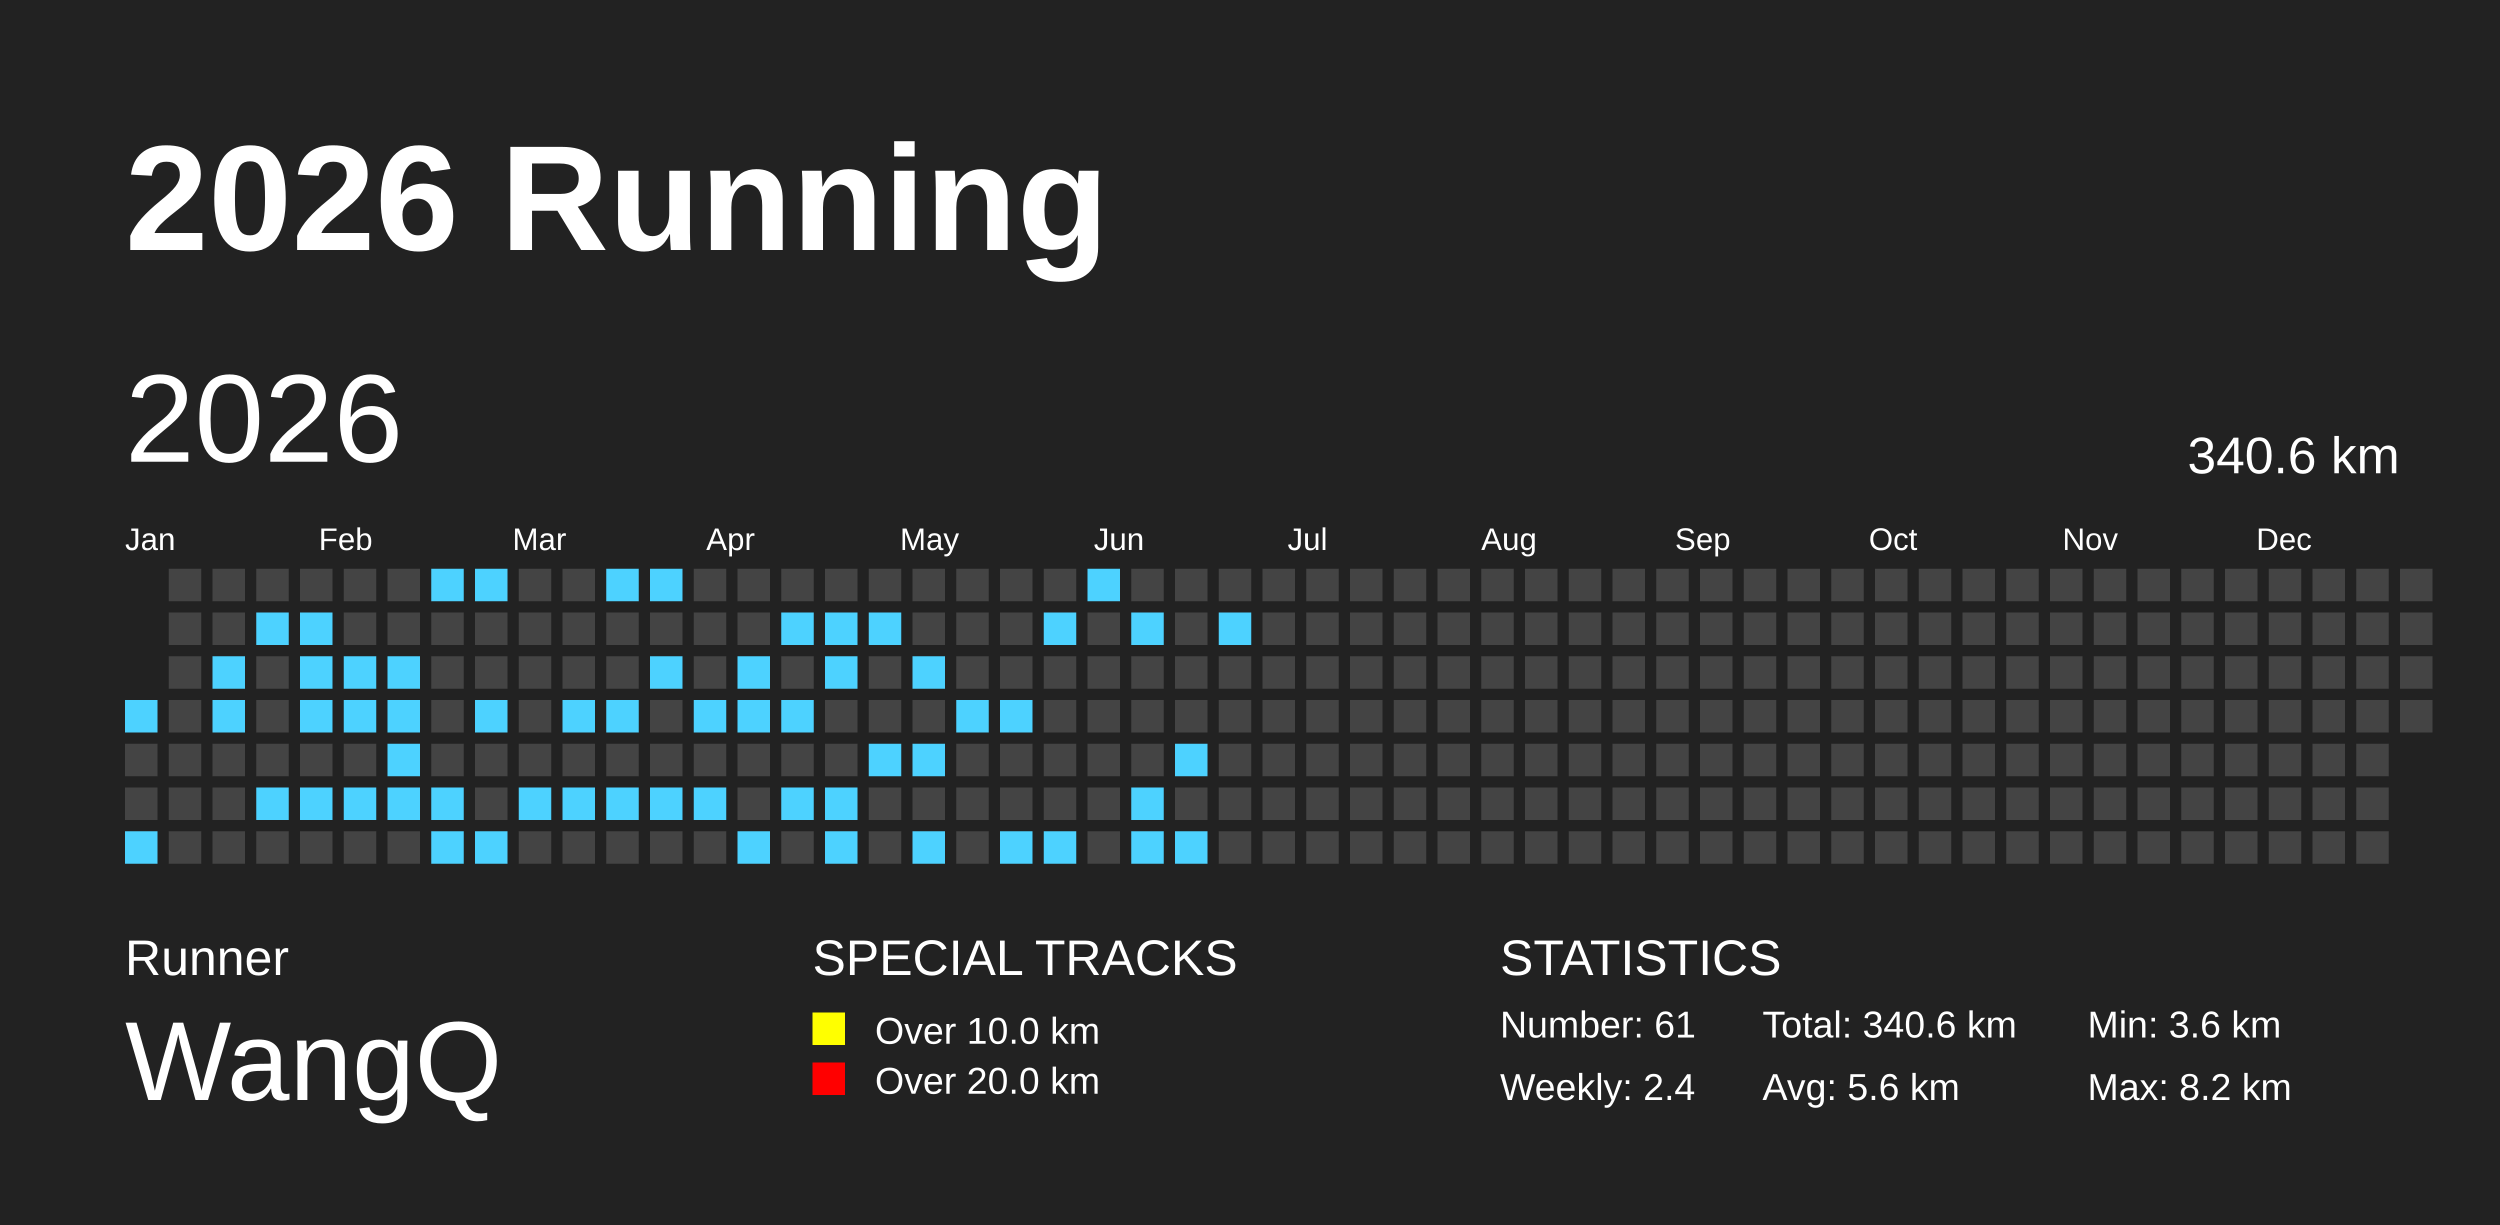
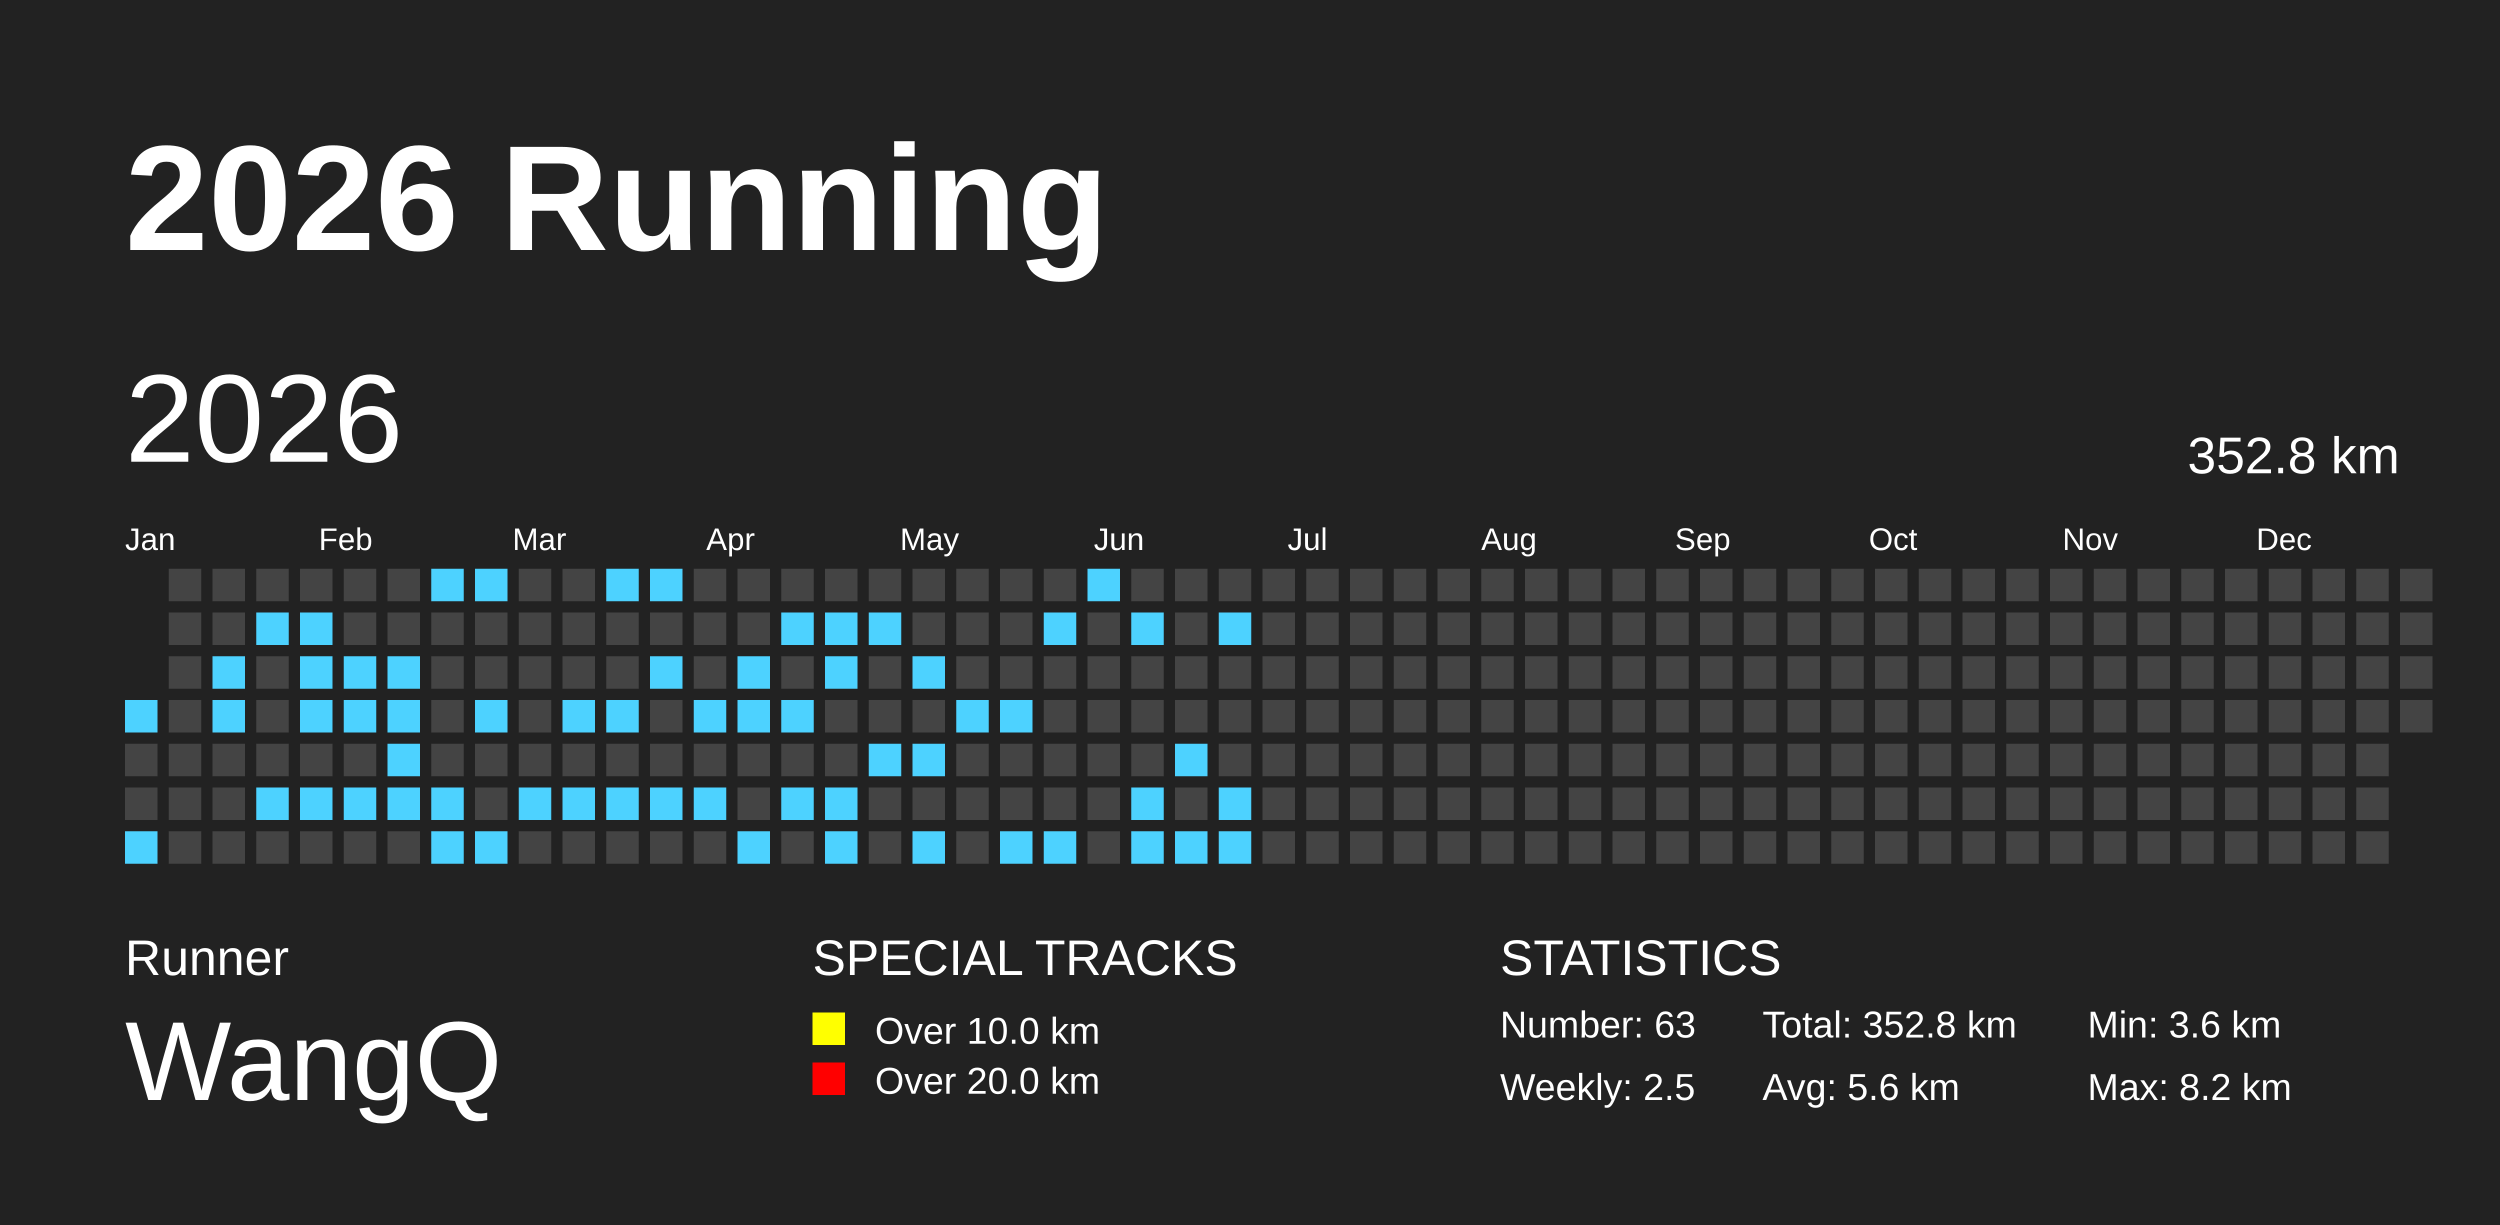
<svg xmlns="http://www.w3.org/2000/svg" baseProfile="full" height="98mm" version="1.1" viewBox="0,0,200,98" width="200mm">
  <defs />
  <rect fill="#222222" height="98" width="200" x="0" y="0" />
  <text fill="#FFFFFF" style="font-size:12px; font-family:Arial; font-weight:bold;" x="10" y="20">2026 Running</text>
  <text fill="#FFFFFF" style="font-size:4px; font-family:Arial" x="10" y="78">Runner</text>
  <text fill="#FFFFFF" style="font-size:9px; font-family:Arial" x="10" y="88">WangQ</text>
  <text fill="#FFFFFF" style="font-size:4px; font-family:Arial" x="65" y="78">SPECIAL TRACKS</text>
  <rect fill="yellow" height="2.6" width="2.6" x="65" y="81" />
  <text fill="#FFFFFF" style="font-size:3px; font-family:Arial" x="70" y="83.5">Over 10.0 km</text>
  <rect fill="red" height="2.6" width="2.6" x="65" y="85" />
  <text fill="#FFFFFF" style="font-size:3px; font-family:Arial" x="70" y="87.5">Over 20.0 km</text>
  <text fill="#FFFFFF" style="font-size:4px; font-family:Arial" x="120" y="78">STATISTICS</text>
-   <text fill="#FFFFFF" style="font-size:3px; font-family:Arial" x="120" y="83">Number: 61</text>
-   <text fill="#FFFFFF" style="font-size:3px; font-family:Arial" x="120" y="88">Weekly: 2.4</text>
-   <text fill="#FFFFFF" style="font-size:3px; font-family:Arial" x="141" y="83">Total: 340.6 km</text>
+   <text fill="#FFFFFF" style="font-size:3px; font-family:Arial" x="120" y="83">Number: 63</text>
+   <text fill="#FFFFFF" style="font-size:3px; font-family:Arial" x="120" y="88">Weekly: 2.5</text>
+   <text fill="#FFFFFF" style="font-size:3px; font-family:Arial" x="141" y="83">Total: 352.8 km</text>
  <text fill="#FFFFFF" style="font-size:3px; font-family:Arial" x="141" y="88">Avg: 5.6 km</text>
  <text fill="#FFFFFF" style="font-size:3px; font-family:Arial" x="167" y="83">Min: 3.6 km</text>
  <text fill="#FFFFFF" style="font-size:3px; font-family:Arial" x="167" y="88">Max: 8.2 km</text>
  <text dominant-baseline="hanging" fill="#FFFFFF" style="font-size:10.0px; font-family:Arial;" x="10" y="30">2026</text>
-   <text dominant-baseline="hanging" fill="#FFFFFF" style="font-size:4.125px; font-family:Arial;" x="175" y="35">340.6 km</text>
+   <text dominant-baseline="hanging" fill="#FFFFFF" style="font-size:4.125px; font-family:Arial;" x="175" y="35">352.8 km</text>
  <text fill="#FFFFFF" style="font-size:2.5px; font-family:Arial" x="10.0" y="44">Jan</text>
  <text fill="#FFFFFF" style="font-size:2.5px; font-family:Arial" x="25.5" y="44">Feb</text>
  <text fill="#FFFFFF" style="font-size:2.5px; font-family:Arial" x="41.0" y="44">Mar</text>
  <text fill="#FFFFFF" style="font-size:2.5px; font-family:Arial" x="56.5" y="44">Apr</text>
  <text fill="#FFFFFF" style="font-size:2.5px; font-family:Arial" x="72.0" y="44">May</text>
  <text fill="#FFFFFF" style="font-size:2.5px; font-family:Arial" x="87.5" y="44">Jun</text>
  <text fill="#FFFFFF" style="font-size:2.5px; font-family:Arial" x="103.0" y="44">Jul</text>
  <text fill="#FFFFFF" style="font-size:2.5px; font-family:Arial" x="118.5" y="44">Aug</text>
  <text fill="#FFFFFF" style="font-size:2.5px; font-family:Arial" x="134.0" y="44">Sep</text>
  <text fill="#FFFFFF" style="font-size:2.5px; font-family:Arial" x="149.5" y="44">Oct</text>
  <text fill="#FFFFFF" style="font-size:2.5px; font-family:Arial" x="165.0" y="44">Nov</text>
  <text fill="#FFFFFF" style="font-size:2.5px; font-family:Arial" x="180.5" y="44">Dec</text>
  <rect fill="#4DD2FF" height="2.6" width="2.6" x="10.0" y="56.0" />
  <rect fill="#444444" height="2.6" width="2.6" x="10.0" y="59.5" />
  <rect fill="#444444" height="2.6" width="2.6" x="10.0" y="63.0" />
  <rect fill="#4DD2FF" height="2.6" width="2.6" x="10.0" y="66.5" />
  <rect fill="#444444" height="2.6" width="2.6" x="13.5" y="45.5" />
  <rect fill="#444444" height="2.6" width="2.6" x="13.5" y="49.0" />
  <rect fill="#444444" height="2.6" width="2.6" x="13.5" y="52.5" />
  <rect fill="#444444" height="2.6" width="2.6" x="13.5" y="56.0" />
  <rect fill="#444444" height="2.6" width="2.6" x="13.5" y="59.5" />
  <rect fill="#444444" height="2.6" width="2.6" x="13.5" y="63.0" />
  <rect fill="#444444" height="2.6" width="2.6" x="13.5" y="66.5" />
  <rect fill="#444444" height="2.6" width="2.6" x="17.0" y="45.5" />
  <rect fill="#444444" height="2.6" width="2.6" x="17.0" y="49.0" />
  <rect fill="#4DD2FF" height="2.6" width="2.6" x="17.0" y="52.5" />
  <rect fill="#4DD2FF" height="2.6" width="2.6" x="17.0" y="56.0" />
  <rect fill="#444444" height="2.6" width="2.6" x="17.0" y="59.5" />
  <rect fill="#444444" height="2.6" width="2.6" x="17.0" y="63.0" />
  <rect fill="#444444" height="2.6" width="2.6" x="17.0" y="66.5" />
  <rect fill="#444444" height="2.6" width="2.6" x="20.5" y="45.5" />
  <rect fill="#4DD2FF" height="2.6" width="2.6" x="20.5" y="49.0" />
  <rect fill="#444444" height="2.6" width="2.6" x="20.5" y="52.5" />
  <rect fill="#444444" height="2.6" width="2.6" x="20.5" y="56.0" />
  <rect fill="#444444" height="2.6" width="2.6" x="20.5" y="59.5" />
  <rect fill="#4DD2FF" height="2.6" width="2.6" x="20.5" y="63.0" />
  <rect fill="#444444" height="2.6" width="2.6" x="20.5" y="66.5" />
  <rect fill="#444444" height="2.6" width="2.6" x="24.0" y="45.5" />
  <rect fill="#4DD2FF" height="2.6" width="2.6" x="24.0" y="49.0" />
  <rect fill="#4DD2FF" height="2.6" width="2.6" x="24.0" y="52.5" />
  <rect fill="#4DD2FF" height="2.6" width="2.6" x="24.0" y="56.0" />
  <rect fill="#444444" height="2.6" width="2.6" x="24.0" y="59.5" />
  <rect fill="#4DD2FF" height="2.6" width="2.6" x="24.0" y="63.0" />
  <rect fill="#444444" height="2.6" width="2.6" x="24.0" y="66.5" />
  <rect fill="#444444" height="2.6" width="2.6" x="27.5" y="45.5" />
  <rect fill="#444444" height="2.6" width="2.6" x="27.5" y="49.0" />
  <rect fill="#4DD2FF" height="2.6" width="2.6" x="27.5" y="52.5" />
  <rect fill="#4DD2FF" height="2.6" width="2.6" x="27.5" y="56.0" />
  <rect fill="#444444" height="2.6" width="2.6" x="27.5" y="59.5" />
  <rect fill="#4DD2FF" height="2.6" width="2.6" x="27.5" y="63.0" />
  <rect fill="#444444" height="2.6" width="2.6" x="27.5" y="66.5" />
  <rect fill="#444444" height="2.6" width="2.6" x="31.0" y="45.5" />
  <rect fill="#444444" height="2.6" width="2.6" x="31.0" y="49.0" />
  <rect fill="#4DD2FF" height="2.6" width="2.6" x="31.0" y="52.5" />
  <rect fill="#4DD2FF" height="2.6" width="2.6" x="31.0" y="56.0" />
  <rect fill="#4DD2FF" height="2.6" width="2.6" x="31.0" y="59.5" />
  <rect fill="#4DD2FF" height="2.6" width="2.6" x="31.0" y="63.0" />
  <rect fill="#444444" height="2.6" width="2.6" x="31.0" y="66.5" />
  <rect fill="#4DD2FF" height="2.6" width="2.6" x="34.5" y="45.5" />
  <rect fill="#444444" height="2.6" width="2.6" x="34.5" y="49.0" />
  <rect fill="#444444" height="2.6" width="2.6" x="34.5" y="52.5" />
  <rect fill="#444444" height="2.6" width="2.6" x="34.5" y="56.0" />
  <rect fill="#444444" height="2.6" width="2.6" x="34.5" y="59.5" />
  <rect fill="#4DD2FF" height="2.6" width="2.6" x="34.5" y="63.0" />
  <rect fill="#4DD2FF" height="2.6" width="2.6" x="34.5" y="66.5" />
  <rect fill="#4DD2FF" height="2.6" width="2.6" x="38.0" y="45.5" />
  <rect fill="#444444" height="2.6" width="2.6" x="38.0" y="49.0" />
  <rect fill="#444444" height="2.6" width="2.6" x="38.0" y="52.5" />
  <rect fill="#4DD2FF" height="2.6" width="2.6" x="38.0" y="56.0" />
  <rect fill="#444444" height="2.6" width="2.6" x="38.0" y="59.5" />
  <rect fill="#444444" height="2.6" width="2.6" x="38.0" y="63.0" />
  <rect fill="#4DD2FF" height="2.6" width="2.6" x="38.0" y="66.5" />
  <rect fill="#444444" height="2.6" width="2.6" x="41.5" y="45.5" />
  <rect fill="#444444" height="2.6" width="2.6" x="41.5" y="49.0" />
  <rect fill="#444444" height="2.6" width="2.6" x="41.5" y="52.5" />
  <rect fill="#444444" height="2.6" width="2.6" x="41.5" y="56.0" />
  <rect fill="#444444" height="2.6" width="2.6" x="41.5" y="59.5" />
  <rect fill="#4DD2FF" height="2.6" width="2.6" x="41.5" y="63.0" />
  <rect fill="#444444" height="2.6" width="2.6" x="41.5" y="66.5" />
  <rect fill="#444444" height="2.6" width="2.6" x="45.0" y="45.5" />
  <rect fill="#444444" height="2.6" width="2.6" x="45.0" y="49.0" />
  <rect fill="#444444" height="2.6" width="2.6" x="45.0" y="52.5" />
  <rect fill="#4DD2FF" height="2.6" width="2.6" x="45.0" y="56.0" />
  <rect fill="#444444" height="2.6" width="2.6" x="45.0" y="59.5" />
  <rect fill="#4DD2FF" height="2.6" width="2.6" x="45.0" y="63.0" />
  <rect fill="#444444" height="2.6" width="2.6" x="45.0" y="66.5" />
  <rect fill="#4DD2FF" height="2.6" width="2.6" x="48.5" y="45.5" />
  <rect fill="#444444" height="2.6" width="2.6" x="48.5" y="49.0" />
  <rect fill="#444444" height="2.6" width="2.6" x="48.5" y="52.5" />
  <rect fill="#4DD2FF" height="2.6" width="2.6" x="48.5" y="56.0" />
  <rect fill="#444444" height="2.6" width="2.6" x="48.5" y="59.5" />
  <rect fill="#4DD2FF" height="2.6" width="2.6" x="48.5" y="63.0" />
  <rect fill="#444444" height="2.6" width="2.6" x="48.5" y="66.5" />
  <rect fill="#4DD2FF" height="2.6" width="2.6" x="52.0" y="45.5" />
  <rect fill="#444444" height="2.6" width="2.6" x="52.0" y="49.0" />
  <rect fill="#4DD2FF" height="2.6" width="2.6" x="52.0" y="52.5" />
  <rect fill="#444444" height="2.6" width="2.6" x="52.0" y="56.0" />
  <rect fill="#444444" height="2.6" width="2.6" x="52.0" y="59.5" />
  <rect fill="#4DD2FF" height="2.6" width="2.6" x="52.0" y="63.0" />
  <rect fill="#444444" height="2.6" width="2.6" x="52.0" y="66.5" />
  <rect fill="#444444" height="2.6" width="2.6" x="55.5" y="45.5" />
  <rect fill="#444444" height="2.6" width="2.6" x="55.5" y="49.0" />
  <rect fill="#444444" height="2.6" width="2.6" x="55.5" y="52.5" />
  <rect fill="#4DD2FF" height="2.6" width="2.6" x="55.5" y="56.0" />
  <rect fill="#444444" height="2.6" width="2.6" x="55.5" y="59.5" />
  <rect fill="#4DD2FF" height="2.6" width="2.6" x="55.5" y="63.0" />
  <rect fill="#444444" height="2.6" width="2.6" x="55.5" y="66.5" />
  <rect fill="#444444" height="2.6" width="2.6" x="59.0" y="45.5" />
  <rect fill="#444444" height="2.6" width="2.6" x="59.0" y="49.0" />
  <rect fill="#4DD2FF" height="2.6" width="2.6" x="59.0" y="52.5" />
  <rect fill="#4DD2FF" height="2.6" width="2.6" x="59.0" y="56.0" />
  <rect fill="#444444" height="2.6" width="2.6" x="59.0" y="59.5" />
  <rect fill="#444444" height="2.6" width="2.6" x="59.0" y="63.0" />
  <rect fill="#4DD2FF" height="2.6" width="2.6" x="59.0" y="66.5" />
  <rect fill="#444444" height="2.6" width="2.6" x="62.5" y="45.5" />
  <rect fill="#4DD2FF" height="2.6" width="2.6" x="62.5" y="49.0" />
  <rect fill="#444444" height="2.6" width="2.6" x="62.5" y="52.5" />
  <rect fill="#4DD2FF" height="2.6" width="2.6" x="62.5" y="56.0" />
  <rect fill="#444444" height="2.6" width="2.6" x="62.5" y="59.5" />
  <rect fill="#4DD2FF" height="2.6" width="2.6" x="62.5" y="63.0" />
  <rect fill="#444444" height="2.6" width="2.6" x="62.5" y="66.5" />
  <rect fill="#444444" height="2.6" width="2.6" x="66.0" y="45.5" />
  <rect fill="#4DD2FF" height="2.6" width="2.6" x="66.0" y="49.0" />
  <rect fill="#4DD2FF" height="2.6" width="2.6" x="66.0" y="52.5" />
  <rect fill="#444444" height="2.6" width="2.6" x="66.0" y="56.0" />
  <rect fill="#444444" height="2.6" width="2.6" x="66.0" y="59.5" />
  <rect fill="#4DD2FF" height="2.6" width="2.6" x="66.0" y="63.0" />
  <rect fill="#4DD2FF" height="2.6" width="2.6" x="66.0" y="66.5" />
  <rect fill="#444444" height="2.6" width="2.6" x="69.5" y="45.5" />
  <rect fill="#4DD2FF" height="2.6" width="2.6" x="69.5" y="49.0" />
  <rect fill="#444444" height="2.6" width="2.6" x="69.5" y="52.5" />
  <rect fill="#444444" height="2.6" width="2.6" x="69.5" y="56.0" />
  <rect fill="#4DD2FF" height="2.6" width="2.6" x="69.5" y="59.5" />
  <rect fill="#444444" height="2.6" width="2.6" x="69.5" y="63.0" />
  <rect fill="#444444" height="2.6" width="2.6" x="69.5" y="66.5" />
  <rect fill="#444444" height="2.6" width="2.6" x="73.0" y="45.5" />
  <rect fill="#444444" height="2.6" width="2.6" x="73.0" y="49.0" />
  <rect fill="#4DD2FF" height="2.6" width="2.6" x="73.0" y="52.5" />
  <rect fill="#444444" height="2.6" width="2.6" x="73.0" y="56.0" />
  <rect fill="#4DD2FF" height="2.6" width="2.6" x="73.0" y="59.5" />
  <rect fill="#444444" height="2.6" width="2.6" x="73.0" y="63.0" />
  <rect fill="#4DD2FF" height="2.6" width="2.6" x="73.0" y="66.5" />
  <rect fill="#444444" height="2.6" width="2.6" x="76.5" y="45.5" />
  <rect fill="#444444" height="2.6" width="2.6" x="76.5" y="49.0" />
  <rect fill="#444444" height="2.6" width="2.6" x="76.5" y="52.5" />
  <rect fill="#4DD2FF" height="2.6" width="2.6" x="76.5" y="56.0" />
  <rect fill="#444444" height="2.6" width="2.6" x="76.5" y="59.5" />
  <rect fill="#444444" height="2.6" width="2.6" x="76.5" y="63.0" />
  <rect fill="#444444" height="2.6" width="2.6" x="76.5" y="66.5" />
  <rect fill="#444444" height="2.6" width="2.6" x="80.0" y="45.5" />
  <rect fill="#444444" height="2.6" width="2.6" x="80.0" y="49.0" />
  <rect fill="#444444" height="2.6" width="2.6" x="80.0" y="52.5" />
  <rect fill="#4DD2FF" height="2.6" width="2.6" x="80.0" y="56.0" />
  <rect fill="#444444" height="2.6" width="2.6" x="80.0" y="59.5" />
  <rect fill="#444444" height="2.6" width="2.6" x="80.0" y="63.0" />
  <rect fill="#4DD2FF" height="2.6" width="2.6" x="80.0" y="66.5" />
  <rect fill="#444444" height="2.6" width="2.6" x="83.5" y="45.5" />
  <rect fill="#4DD2FF" height="2.6" width="2.6" x="83.5" y="49.0" />
  <rect fill="#444444" height="2.6" width="2.6" x="83.5" y="52.5" />
  <rect fill="#444444" height="2.6" width="2.6" x="83.5" y="56.0" />
  <rect fill="#444444" height="2.6" width="2.6" x="83.5" y="59.5" />
  <rect fill="#444444" height="2.6" width="2.6" x="83.5" y="63.0" />
  <rect fill="#4DD2FF" height="2.6" width="2.6" x="83.5" y="66.5" />
  <rect fill="#4DD2FF" height="2.6" width="2.6" x="87.0" y="45.5" />
  <rect fill="#444444" height="2.6" width="2.6" x="87.0" y="49.0" />
  <rect fill="#444444" height="2.6" width="2.6" x="87.0" y="52.5" />
  <rect fill="#444444" height="2.6" width="2.6" x="87.0" y="56.0" />
  <rect fill="#444444" height="2.6" width="2.6" x="87.0" y="59.5" />
  <rect fill="#444444" height="2.6" width="2.6" x="87.0" y="63.0" />
  <rect fill="#444444" height="2.6" width="2.6" x="87.0" y="66.5" />
  <rect fill="#444444" height="2.6" width="2.6" x="90.5" y="45.5" />
  <rect fill="#4DD2FF" height="2.6" width="2.6" x="90.5" y="49.0" />
  <rect fill="#444444" height="2.6" width="2.6" x="90.5" y="52.5" />
  <rect fill="#444444" height="2.6" width="2.6" x="90.5" y="56.0" />
  <rect fill="#444444" height="2.6" width="2.6" x="90.5" y="59.5" />
  <rect fill="#4DD2FF" height="2.6" width="2.6" x="90.5" y="63.0" />
  <rect fill="#4DD2FF" height="2.6" width="2.6" x="90.5" y="66.5" />
  <rect fill="#444444" height="2.6" width="2.6" x="94.0" y="45.5" />
  <rect fill="#444444" height="2.6" width="2.6" x="94.0" y="49.0" />
  <rect fill="#444444" height="2.6" width="2.6" x="94.0" y="52.5" />
  <rect fill="#444444" height="2.6" width="2.6" x="94.0" y="56.0" />
  <rect fill="#4DD2FF" height="2.6" width="2.6" x="94.0" y="59.5" />
  <rect fill="#444444" height="2.6" width="2.6" x="94.0" y="63.0" />
  <rect fill="#4DD2FF" height="2.6" width="2.6" x="94.0" y="66.5" />
  <rect fill="#444444" height="2.6" width="2.6" x="97.5" y="45.5" />
  <rect fill="#4DD2FF" height="2.6" width="2.6" x="97.5" y="49.0" />
  <rect fill="#444444" height="2.6" width="2.6" x="97.5" y="52.5" />
  <rect fill="#444444" height="2.6" width="2.6" x="97.5" y="56.0" />
  <rect fill="#444444" height="2.6" width="2.6" x="97.5" y="59.5" />
-   <rect fill="#444444" height="2.6" width="2.6" x="97.5" y="63.0" />
-   <rect fill="#444444" height="2.6" width="2.6" x="97.5" y="66.5" />
+   <rect fill="#4DD2FF" height="2.6" width="2.6" x="97.5" y="63.0" />
+   <rect fill="#4DD2FF" height="2.6" width="2.6" x="97.5" y="66.5" />
  <rect fill="#444444" height="2.6" width="2.6" x="101.0" y="45.5" />
  <rect fill="#444444" height="2.6" width="2.6" x="101.0" y="49.0" />
  <rect fill="#444444" height="2.6" width="2.6" x="101.0" y="52.5" />
  <rect fill="#444444" height="2.6" width="2.6" x="101.0" y="56.0" />
  <rect fill="#444444" height="2.6" width="2.6" x="101.0" y="59.5" />
  <rect fill="#444444" height="2.6" width="2.6" x="101.0" y="63.0" />
  <rect fill="#444444" height="2.6" width="2.6" x="101.0" y="66.5" />
  <rect fill="#444444" height="2.6" width="2.6" x="104.5" y="45.5" />
  <rect fill="#444444" height="2.6" width="2.6" x="104.5" y="49.0" />
  <rect fill="#444444" height="2.6" width="2.6" x="104.5" y="52.5" />
  <rect fill="#444444" height="2.6" width="2.6" x="104.5" y="56.0" />
  <rect fill="#444444" height="2.6" width="2.6" x="104.5" y="59.5" />
  <rect fill="#444444" height="2.6" width="2.6" x="104.5" y="63.0" />
  <rect fill="#444444" height="2.6" width="2.6" x="104.5" y="66.5" />
  <rect fill="#444444" height="2.6" width="2.6" x="108.0" y="45.5" />
  <rect fill="#444444" height="2.6" width="2.6" x="108.0" y="49.0" />
  <rect fill="#444444" height="2.6" width="2.6" x="108.0" y="52.5" />
  <rect fill="#444444" height="2.6" width="2.6" x="108.0" y="56.0" />
  <rect fill="#444444" height="2.6" width="2.6" x="108.0" y="59.5" />
  <rect fill="#444444" height="2.6" width="2.6" x="108.0" y="63.0" />
  <rect fill="#444444" height="2.6" width="2.6" x="108.0" y="66.5" />
  <rect fill="#444444" height="2.6" width="2.6" x="111.5" y="45.5" />
  <rect fill="#444444" height="2.6" width="2.6" x="111.5" y="49.0" />
  <rect fill="#444444" height="2.6" width="2.6" x="111.5" y="52.5" />
  <rect fill="#444444" height="2.6" width="2.6" x="111.5" y="56.0" />
  <rect fill="#444444" height="2.6" width="2.6" x="111.5" y="59.5" />
  <rect fill="#444444" height="2.6" width="2.6" x="111.5" y="63.0" />
  <rect fill="#444444" height="2.6" width="2.6" x="111.5" y="66.5" />
  <rect fill="#444444" height="2.6" width="2.6" x="115.0" y="45.5" />
  <rect fill="#444444" height="2.6" width="2.6" x="115.0" y="49.0" />
  <rect fill="#444444" height="2.6" width="2.6" x="115.0" y="52.5" />
  <rect fill="#444444" height="2.6" width="2.6" x="115.0" y="56.0" />
  <rect fill="#444444" height="2.6" width="2.6" x="115.0" y="59.5" />
  <rect fill="#444444" height="2.6" width="2.6" x="115.0" y="63.0" />
  <rect fill="#444444" height="2.6" width="2.6" x="115.0" y="66.5" />
  <rect fill="#444444" height="2.6" width="2.6" x="118.5" y="45.5" />
  <rect fill="#444444" height="2.6" width="2.6" x="118.5" y="49.0" />
  <rect fill="#444444" height="2.6" width="2.6" x="118.5" y="52.5" />
  <rect fill="#444444" height="2.6" width="2.6" x="118.5" y="56.0" />
  <rect fill="#444444" height="2.6" width="2.6" x="118.5" y="59.5" />
  <rect fill="#444444" height="2.6" width="2.6" x="118.5" y="63.0" />
  <rect fill="#444444" height="2.6" width="2.6" x="118.5" y="66.5" />
  <rect fill="#444444" height="2.6" width="2.6" x="122.0" y="45.5" />
  <rect fill="#444444" height="2.6" width="2.6" x="122.0" y="49.0" />
  <rect fill="#444444" height="2.6" width="2.6" x="122.0" y="52.5" />
  <rect fill="#444444" height="2.6" width="2.6" x="122.0" y="56.0" />
  <rect fill="#444444" height="2.6" width="2.6" x="122.0" y="59.5" />
  <rect fill="#444444" height="2.6" width="2.6" x="122.0" y="63.0" />
  <rect fill="#444444" height="2.6" width="2.6" x="122.0" y="66.5" />
  <rect fill="#444444" height="2.6" width="2.6" x="125.5" y="45.5" />
  <rect fill="#444444" height="2.6" width="2.6" x="125.5" y="49.0" />
  <rect fill="#444444" height="2.6" width="2.6" x="125.5" y="52.5" />
  <rect fill="#444444" height="2.6" width="2.6" x="125.5" y="56.0" />
  <rect fill="#444444" height="2.6" width="2.6" x="125.5" y="59.5" />
  <rect fill="#444444" height="2.6" width="2.6" x="125.5" y="63.0" />
  <rect fill="#444444" height="2.6" width="2.6" x="125.5" y="66.5" />
  <rect fill="#444444" height="2.6" width="2.6" x="129.0" y="45.5" />
  <rect fill="#444444" height="2.6" width="2.6" x="129.0" y="49.0" />
  <rect fill="#444444" height="2.6" width="2.6" x="129.0" y="52.5" />
  <rect fill="#444444" height="2.6" width="2.6" x="129.0" y="56.0" />
  <rect fill="#444444" height="2.6" width="2.6" x="129.0" y="59.5" />
  <rect fill="#444444" height="2.6" width="2.6" x="129.0" y="63.0" />
  <rect fill="#444444" height="2.6" width="2.6" x="129.0" y="66.5" />
  <rect fill="#444444" height="2.6" width="2.6" x="132.5" y="45.5" />
  <rect fill="#444444" height="2.6" width="2.6" x="132.5" y="49.0" />
  <rect fill="#444444" height="2.6" width="2.6" x="132.5" y="52.5" />
  <rect fill="#444444" height="2.6" width="2.6" x="132.5" y="56.0" />
  <rect fill="#444444" height="2.6" width="2.6" x="132.5" y="59.5" />
  <rect fill="#444444" height="2.6" width="2.6" x="132.5" y="63.0" />
  <rect fill="#444444" height="2.6" width="2.6" x="132.5" y="66.5" />
  <rect fill="#444444" height="2.6" width="2.6" x="136.0" y="45.5" />
  <rect fill="#444444" height="2.6" width="2.6" x="136.0" y="49.0" />
  <rect fill="#444444" height="2.6" width="2.6" x="136.0" y="52.5" />
  <rect fill="#444444" height="2.6" width="2.6" x="136.0" y="56.0" />
  <rect fill="#444444" height="2.6" width="2.6" x="136.0" y="59.5" />
  <rect fill="#444444" height="2.6" width="2.6" x="136.0" y="63.0" />
  <rect fill="#444444" height="2.6" width="2.6" x="136.0" y="66.5" />
  <rect fill="#444444" height="2.6" width="2.6" x="139.5" y="45.5" />
  <rect fill="#444444" height="2.6" width="2.6" x="139.5" y="49.0" />
  <rect fill="#444444" height="2.6" width="2.6" x="139.5" y="52.5" />
  <rect fill="#444444" height="2.6" width="2.6" x="139.5" y="56.0" />
  <rect fill="#444444" height="2.6" width="2.6" x="139.5" y="59.5" />
  <rect fill="#444444" height="2.6" width="2.6" x="139.5" y="63.0" />
  <rect fill="#444444" height="2.6" width="2.6" x="139.5" y="66.5" />
  <rect fill="#444444" height="2.6" width="2.6" x="143.0" y="45.5" />
  <rect fill="#444444" height="2.6" width="2.6" x="143.0" y="49.0" />
  <rect fill="#444444" height="2.6" width="2.6" x="143.0" y="52.5" />
  <rect fill="#444444" height="2.6" width="2.6" x="143.0" y="56.0" />
  <rect fill="#444444" height="2.6" width="2.6" x="143.0" y="59.5" />
  <rect fill="#444444" height="2.6" width="2.6" x="143.0" y="63.0" />
  <rect fill="#444444" height="2.6" width="2.6" x="143.0" y="66.5" />
  <rect fill="#444444" height="2.6" width="2.6" x="146.5" y="45.5" />
  <rect fill="#444444" height="2.6" width="2.6" x="146.5" y="49.0" />
  <rect fill="#444444" height="2.6" width="2.6" x="146.5" y="52.5" />
  <rect fill="#444444" height="2.6" width="2.6" x="146.5" y="56.0" />
  <rect fill="#444444" height="2.6" width="2.6" x="146.5" y="59.5" />
  <rect fill="#444444" height="2.6" width="2.6" x="146.5" y="63.0" />
  <rect fill="#444444" height="2.6" width="2.6" x="146.5" y="66.5" />
  <rect fill="#444444" height="2.6" width="2.6" x="150.0" y="45.5" />
  <rect fill="#444444" height="2.6" width="2.6" x="150.0" y="49.0" />
  <rect fill="#444444" height="2.6" width="2.6" x="150.0" y="52.5" />
  <rect fill="#444444" height="2.6" width="2.6" x="150.0" y="56.0" />
  <rect fill="#444444" height="2.6" width="2.6" x="150.0" y="59.5" />
  <rect fill="#444444" height="2.6" width="2.6" x="150.0" y="63.0" />
  <rect fill="#444444" height="2.6" width="2.6" x="150.0" y="66.5" />
  <rect fill="#444444" height="2.6" width="2.6" x="153.5" y="45.5" />
  <rect fill="#444444" height="2.6" width="2.6" x="153.5" y="49.0" />
  <rect fill="#444444" height="2.6" width="2.6" x="153.5" y="52.5" />
  <rect fill="#444444" height="2.6" width="2.6" x="153.5" y="56.0" />
  <rect fill="#444444" height="2.6" width="2.6" x="153.5" y="59.5" />
  <rect fill="#444444" height="2.6" width="2.6" x="153.5" y="63.0" />
  <rect fill="#444444" height="2.6" width="2.6" x="153.5" y="66.5" />
  <rect fill="#444444" height="2.6" width="2.6" x="157.0" y="45.5" />
  <rect fill="#444444" height="2.6" width="2.6" x="157.0" y="49.0" />
  <rect fill="#444444" height="2.6" width="2.6" x="157.0" y="52.5" />
  <rect fill="#444444" height="2.6" width="2.6" x="157.0" y="56.0" />
  <rect fill="#444444" height="2.6" width="2.6" x="157.0" y="59.5" />
  <rect fill="#444444" height="2.6" width="2.6" x="157.0" y="63.0" />
  <rect fill="#444444" height="2.6" width="2.6" x="157.0" y="66.5" />
  <rect fill="#444444" height="2.6" width="2.6" x="160.5" y="45.5" />
  <rect fill="#444444" height="2.6" width="2.6" x="160.5" y="49.0" />
  <rect fill="#444444" height="2.6" width="2.6" x="160.5" y="52.5" />
  <rect fill="#444444" height="2.6" width="2.6" x="160.5" y="56.0" />
  <rect fill="#444444" height="2.6" width="2.6" x="160.5" y="59.5" />
  <rect fill="#444444" height="2.6" width="2.6" x="160.5" y="63.0" />
  <rect fill="#444444" height="2.6" width="2.6" x="160.5" y="66.5" />
  <rect fill="#444444" height="2.6" width="2.6" x="164.0" y="45.5" />
  <rect fill="#444444" height="2.6" width="2.6" x="164.0" y="49.0" />
  <rect fill="#444444" height="2.6" width="2.6" x="164.0" y="52.5" />
  <rect fill="#444444" height="2.6" width="2.6" x="164.0" y="56.0" />
  <rect fill="#444444" height="2.6" width="2.6" x="164.0" y="59.5" />
  <rect fill="#444444" height="2.6" width="2.6" x="164.0" y="63.0" />
  <rect fill="#444444" height="2.6" width="2.6" x="164.0" y="66.5" />
  <rect fill="#444444" height="2.6" width="2.6" x="167.5" y="45.5" />
  <rect fill="#444444" height="2.6" width="2.6" x="167.5" y="49.0" />
  <rect fill="#444444" height="2.6" width="2.6" x="167.5" y="52.5" />
  <rect fill="#444444" height="2.6" width="2.6" x="167.5" y="56.0" />
  <rect fill="#444444" height="2.6" width="2.6" x="167.5" y="59.5" />
  <rect fill="#444444" height="2.6" width="2.6" x="167.5" y="63.0" />
  <rect fill="#444444" height="2.6" width="2.6" x="167.5" y="66.5" />
  <rect fill="#444444" height="2.6" width="2.6" x="171.0" y="45.5" />
  <rect fill="#444444" height="2.6" width="2.6" x="171.0" y="49.0" />
  <rect fill="#444444" height="2.6" width="2.6" x="171.0" y="52.5" />
  <rect fill="#444444" height="2.6" width="2.6" x="171.0" y="56.0" />
  <rect fill="#444444" height="2.6" width="2.6" x="171.0" y="59.5" />
  <rect fill="#444444" height="2.6" width="2.6" x="171.0" y="63.0" />
  <rect fill="#444444" height="2.6" width="2.6" x="171.0" y="66.5" />
  <rect fill="#444444" height="2.6" width="2.6" x="174.5" y="45.5" />
  <rect fill="#444444" height="2.6" width="2.6" x="174.5" y="49.0" />
  <rect fill="#444444" height="2.6" width="2.6" x="174.5" y="52.5" />
  <rect fill="#444444" height="2.6" width="2.6" x="174.5" y="56.0" />
  <rect fill="#444444" height="2.6" width="2.6" x="174.5" y="59.5" />
  <rect fill="#444444" height="2.6" width="2.6" x="174.5" y="63.0" />
  <rect fill="#444444" height="2.6" width="2.6" x="174.5" y="66.5" />
  <rect fill="#444444" height="2.6" width="2.6" x="178.0" y="45.5" />
  <rect fill="#444444" height="2.6" width="2.6" x="178.0" y="49.0" />
  <rect fill="#444444" height="2.6" width="2.6" x="178.0" y="52.5" />
  <rect fill="#444444" height="2.6" width="2.6" x="178.0" y="56.0" />
  <rect fill="#444444" height="2.6" width="2.6" x="178.0" y="59.5" />
  <rect fill="#444444" height="2.6" width="2.6" x="178.0" y="63.0" />
  <rect fill="#444444" height="2.6" width="2.6" x="178.0" y="66.5" />
  <rect fill="#444444" height="2.6" width="2.6" x="181.5" y="45.5" />
  <rect fill="#444444" height="2.6" width="2.6" x="181.5" y="49.0" />
  <rect fill="#444444" height="2.6" width="2.6" x="181.5" y="52.5" />
  <rect fill="#444444" height="2.6" width="2.6" x="181.5" y="56.0" />
  <rect fill="#444444" height="2.6" width="2.6" x="181.5" y="59.5" />
  <rect fill="#444444" height="2.6" width="2.6" x="181.5" y="63.0" />
  <rect fill="#444444" height="2.6" width="2.6" x="181.5" y="66.5" />
  <rect fill="#444444" height="2.6" width="2.6" x="185.0" y="45.5" />
  <rect fill="#444444" height="2.6" width="2.6" x="185.0" y="49.0" />
  <rect fill="#444444" height="2.6" width="2.6" x="185.0" y="52.5" />
  <rect fill="#444444" height="2.6" width="2.6" x="185.0" y="56.0" />
  <rect fill="#444444" height="2.6" width="2.6" x="185.0" y="59.5" />
  <rect fill="#444444" height="2.6" width="2.6" x="185.0" y="63.0" />
  <rect fill="#444444" height="2.6" width="2.6" x="185.0" y="66.5" />
  <rect fill="#444444" height="2.6" width="2.6" x="188.5" y="45.5" />
  <rect fill="#444444" height="2.6" width="2.6" x="188.5" y="49.0" />
  <rect fill="#444444" height="2.6" width="2.6" x="188.5" y="52.5" />
  <rect fill="#444444" height="2.6" width="2.6" x="188.5" y="56.0" />
  <rect fill="#444444" height="2.6" width="2.6" x="188.5" y="59.5" />
  <rect fill="#444444" height="2.6" width="2.6" x="188.5" y="63.0" />
  <rect fill="#444444" height="2.6" width="2.6" x="188.5" y="66.5" />
  <rect fill="#444444" height="2.6" width="2.6" x="192.0" y="45.5" />
  <rect fill="#444444" height="2.6" width="2.6" x="192.0" y="49.0" />
  <rect fill="#444444" height="2.6" width="2.6" x="192.0" y="52.5" />
  <rect fill="#444444" height="2.6" width="2.6" x="192.0" y="56.0" />
</svg>
